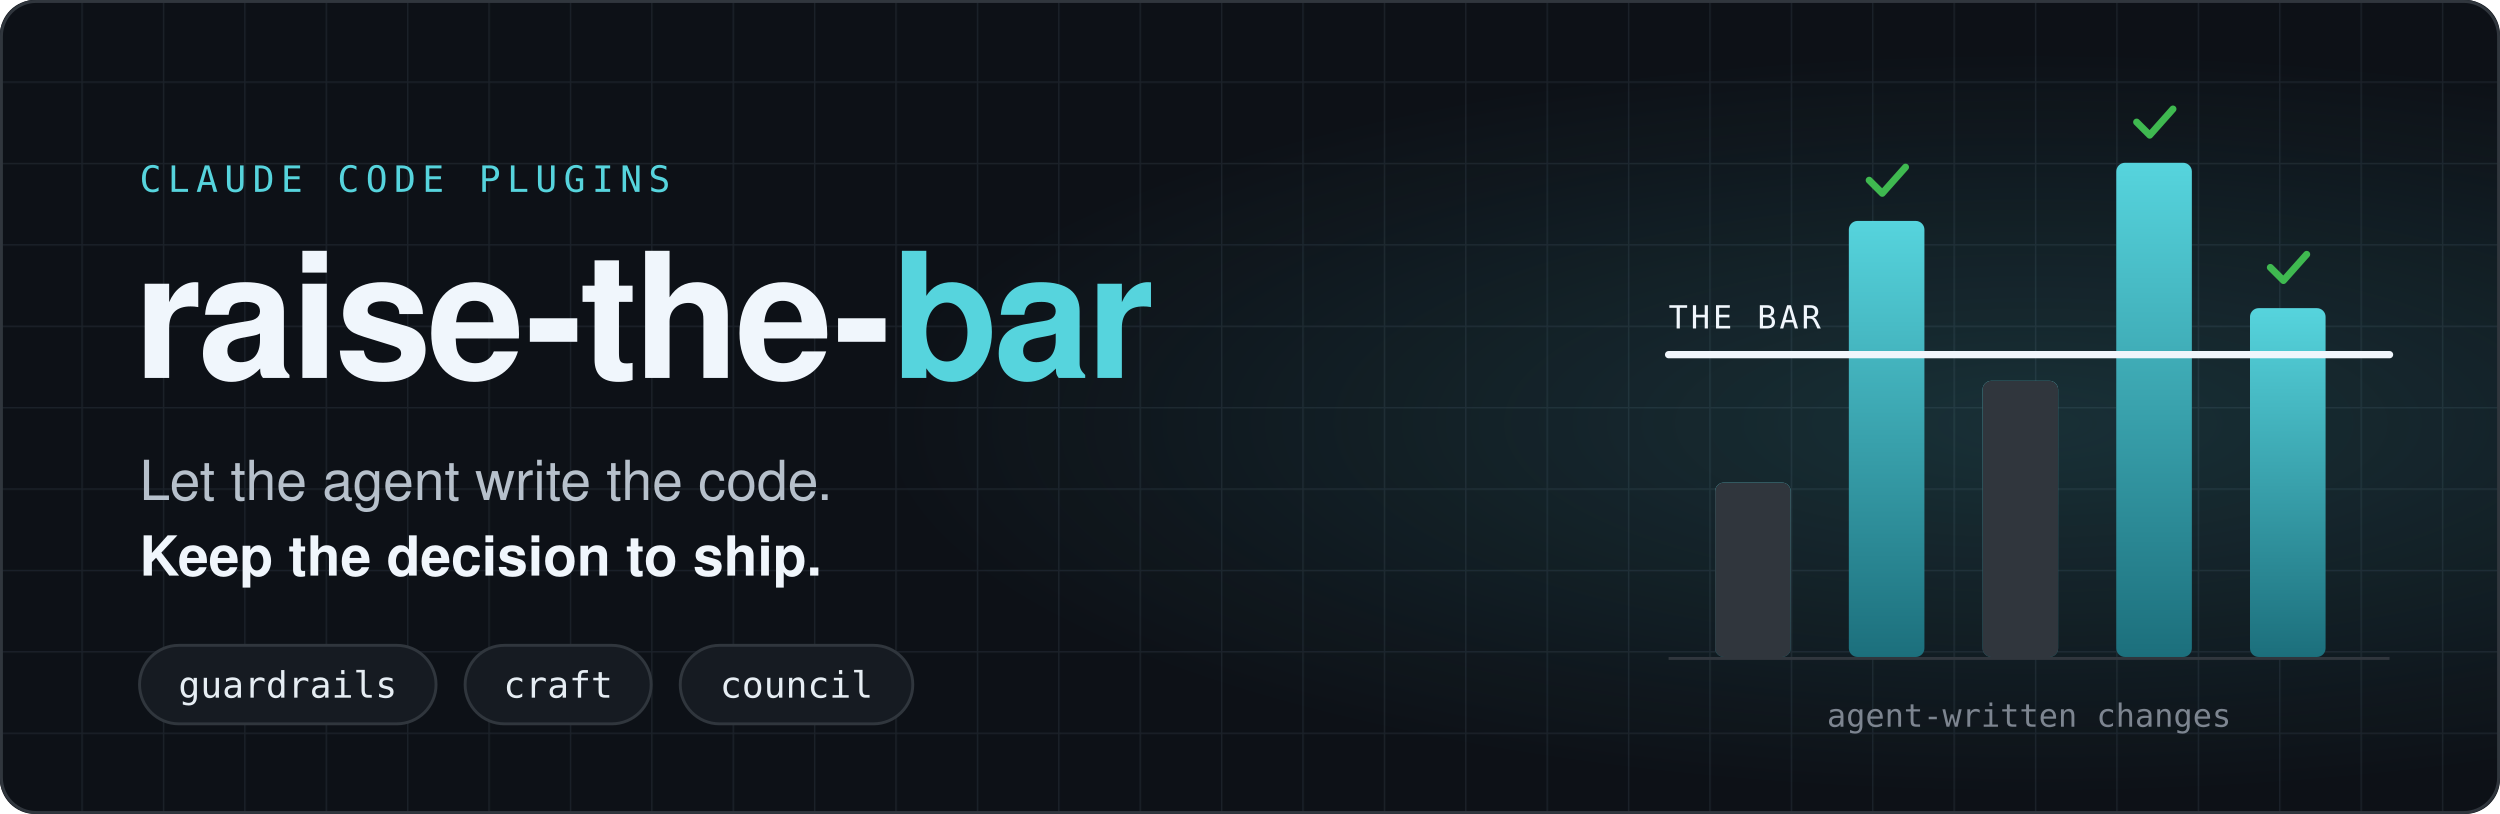
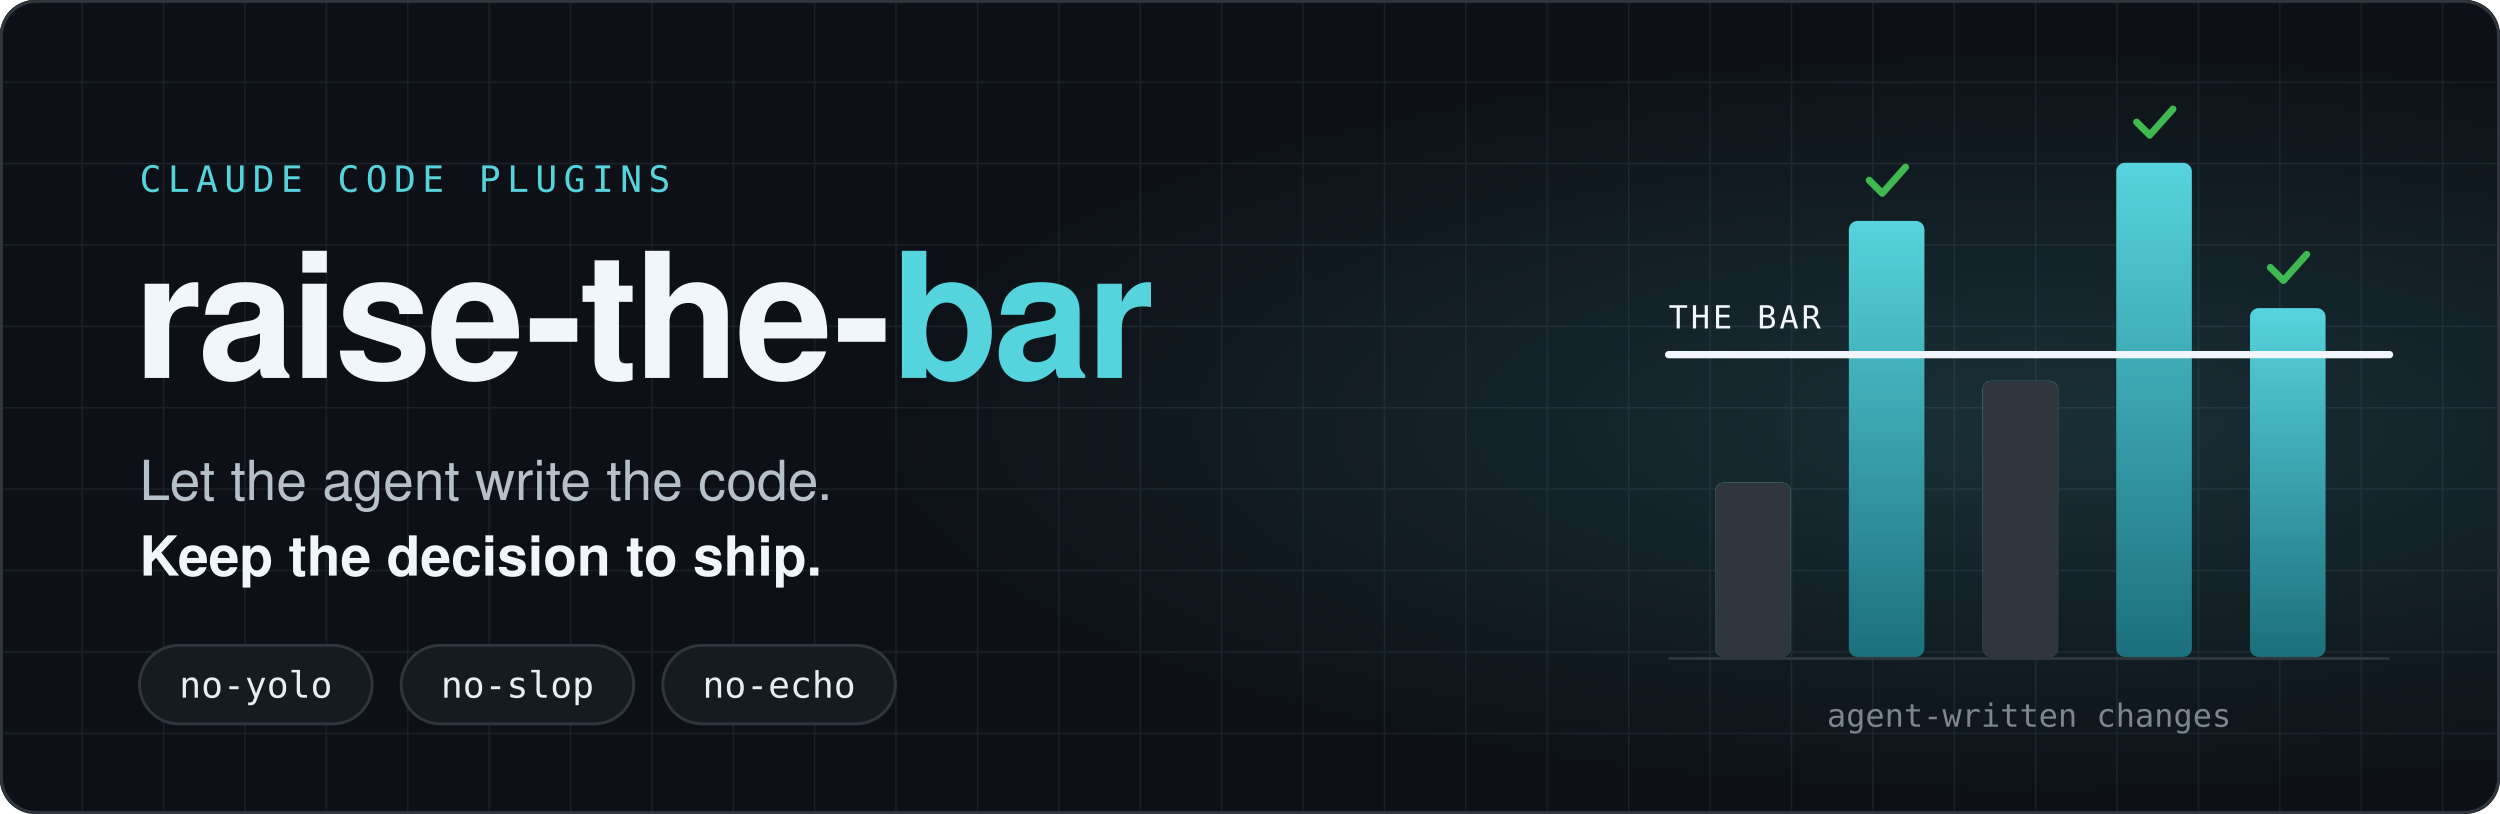
<svg xmlns="http://www.w3.org/2000/svg" viewBox="0 0 860 280" width="860" height="280" role="img" aria-label="raise-the-bar: Claude Code plugins. Let the agent write the code. Keep the decision to ship.">
  <style>
    .sans { font-family: ui-sans-serif, system-ui, -apple-system, "Segoe UI", Helvetica, Arial, sans-serif; }
    .mono { font-family: ui-monospace, SFMono-Regular, Menlo, Consolas, monospace; }
    /* The bar rises. What does not reach it goes grey. Without animation the picture shows the end. */
    .bar { animation: rise 9s linear infinite; }
    .low1 { animation: low1 9s linear infinite; }
    .low2 { animation: low2 9s linear infinite; }
    .ok { animation: ok 9s linear infinite; }
    @keyframes rise {
      0% { transform: translateY(84px); opacity: 0; }
      6% { transform: translateY(84px); opacity: 1; }
      40%, 94% { transform: translateY(0); opacity: 1; }
      100% { transform: translateY(0); opacity: 0; }
    }
    @keyframes low1 { 0%, 21% { opacity: 0; } 24%, 96% { opacity: 1; } 100% { opacity: 0; } }
    @keyframes low2 { 0%, 35% { opacity: 0; } 38%, 96% { opacity: 1; } 100% { opacity: 0; } }
    @keyframes ok { 0%, 42% { opacity: 0; } 47%, 94% { opacity: 1; } 100% { opacity: 0; } }
    @media (prefers-reduced-motion: reduce) { .bar, .low1, .low2, .ok { animation: none; } }
  </style>
  <defs>
    <pattern id="grid" width="28" height="28" patternUnits="userSpaceOnUse">
      <path d="M28 0H0V28" fill="none" stroke="#1b2129" stroke-width="1" />
    </pattern>
    <radialGradient id="glow" cx="81%" cy="52%" r="46%">
      <stop offset="0" stop-color="#56d4dd" stop-opacity=".16" />
      <stop offset="1" stop-color="#56d4dd" stop-opacity="0" />
    </radialGradient>
    <linearGradient id="col" x1="0" y1="0" x2="0" y2="1">
      <stop offset="0" stop-color="#56d4dd" />
      <stop offset="1" stop-color="#1c6f7c" />
    </linearGradient>
    <clipPath id="frame">
      <rect width="860" height="280" rx="12" />
    </clipPath>
  </defs>
  <g clip-path="url(#frame)">
    <rect width="860" height="280" fill="#0d1117" />
    <rect width="860" height="280" fill="url(#grid)" />
    <rect width="860" height="280" fill="url(#glow)" />
  </g>
  <rect x=".5" y=".5" width="859" height="279" rx="12" fill="none" stroke="#30363d" />
  <text x="48" y="66" class="mono" font-size="12.5" letter-spacing="2.2" fill="#56d4dd">CLAUDE CODE PLUGINS</text>
  <text x="46" y="130" class="sans" font-size="60" font-weight="800" letter-spacing="-1.5" fill="#f0f6fc">raise-the-<tspan fill="#56d4dd">bar</tspan>
  </text>
  <text x="48" y="172" class="sans" font-size="19" fill="#b6c0cb">Let the agent write the code.</text>
  <text x="48" y="198" class="sans" font-size="19" font-weight="700" fill="#f0f6fc">Keep the decision to ship.</text>
  <g class="mono" font-size="12.5" fill="#e6edf3">
-     <rect x="48" y="222" width="102" height="27" rx="13.5" fill="#161b22" stroke="#30363d" />
-     <text x="99" y="240" text-anchor="middle">guardrails</text>
-     <rect x="160" y="222" width="64" height="27" rx="13.5" fill="#161b22" stroke="#30363d" />
-     <text x="192" y="240" text-anchor="middle">craft</text>
-     <rect x="234" y="222" width="80" height="27" rx="13.5" fill="#161b22" stroke="#30363d" />
-     <text x="274" y="240" text-anchor="middle">council</text>
+     <rect x="48" y="222" width="80" height="27" rx="13.5" fill="#161b22" stroke="#30363d" />
+     <text x="88" y="240" text-anchor="middle">no-yolo</text>
+     <rect x="138" y="222" width="80" height="27" rx="13.5" fill="#161b22" stroke="#30363d" />
+     <text x="178" y="240" text-anchor="middle">no-slop</text>
+     <rect x="228" y="222" width="80" height="27" rx="13.5" fill="#161b22" stroke="#30363d" />
+     <text x="268" y="240" text-anchor="middle">no-echo</text>
  </g>
  <g>
    <rect x="590" y="166" width="26" height="60" rx="3" fill="url(#col)" />
    <rect x="636" y="76" width="26" height="150" rx="3" fill="url(#col)" />
    <rect x="682" y="131" width="26" height="95" rx="3" fill="url(#col)" />
    <rect x="728" y="56" width="26" height="170" rx="3" fill="url(#col)" />
    <rect x="774" y="106" width="26" height="120" rx="3" fill="url(#col)" />
    <rect class="low1" x="590" y="166" width="26" height="60" rx="3" fill="#30363d" />
    <rect class="low2" x="682" y="131" width="26" height="95" rx="3" fill="#30363d" />
    <line x1="574" y1="226.5" x2="822" y2="226.5" stroke="#30363d" />
  </g>
  <g class="ok" fill="none" stroke="#3fb950" stroke-width="2.4" stroke-linecap="round" stroke-linejoin="round">
    <path d="M643 62l4.5 4.5l8-9" />
    <path d="M735 42l4.5 4.5l8-9" />
    <path d="M781 92l4.5 4.5l8-9" />
  </g>
  <g class="bar">
    <line x1="574" y1="122" x2="822" y2="122" stroke="#f0f6fc" stroke-width="2.5" stroke-linecap="round" />
    <text x="574" y="113" class="mono" font-size="11" letter-spacing="1" fill="#f0f6fc">THE BAR</text>
  </g>
  <text x="698" y="250" class="mono" font-size="11" fill="#7d8590" text-anchor="middle">agent-written changes</text>
</svg>
